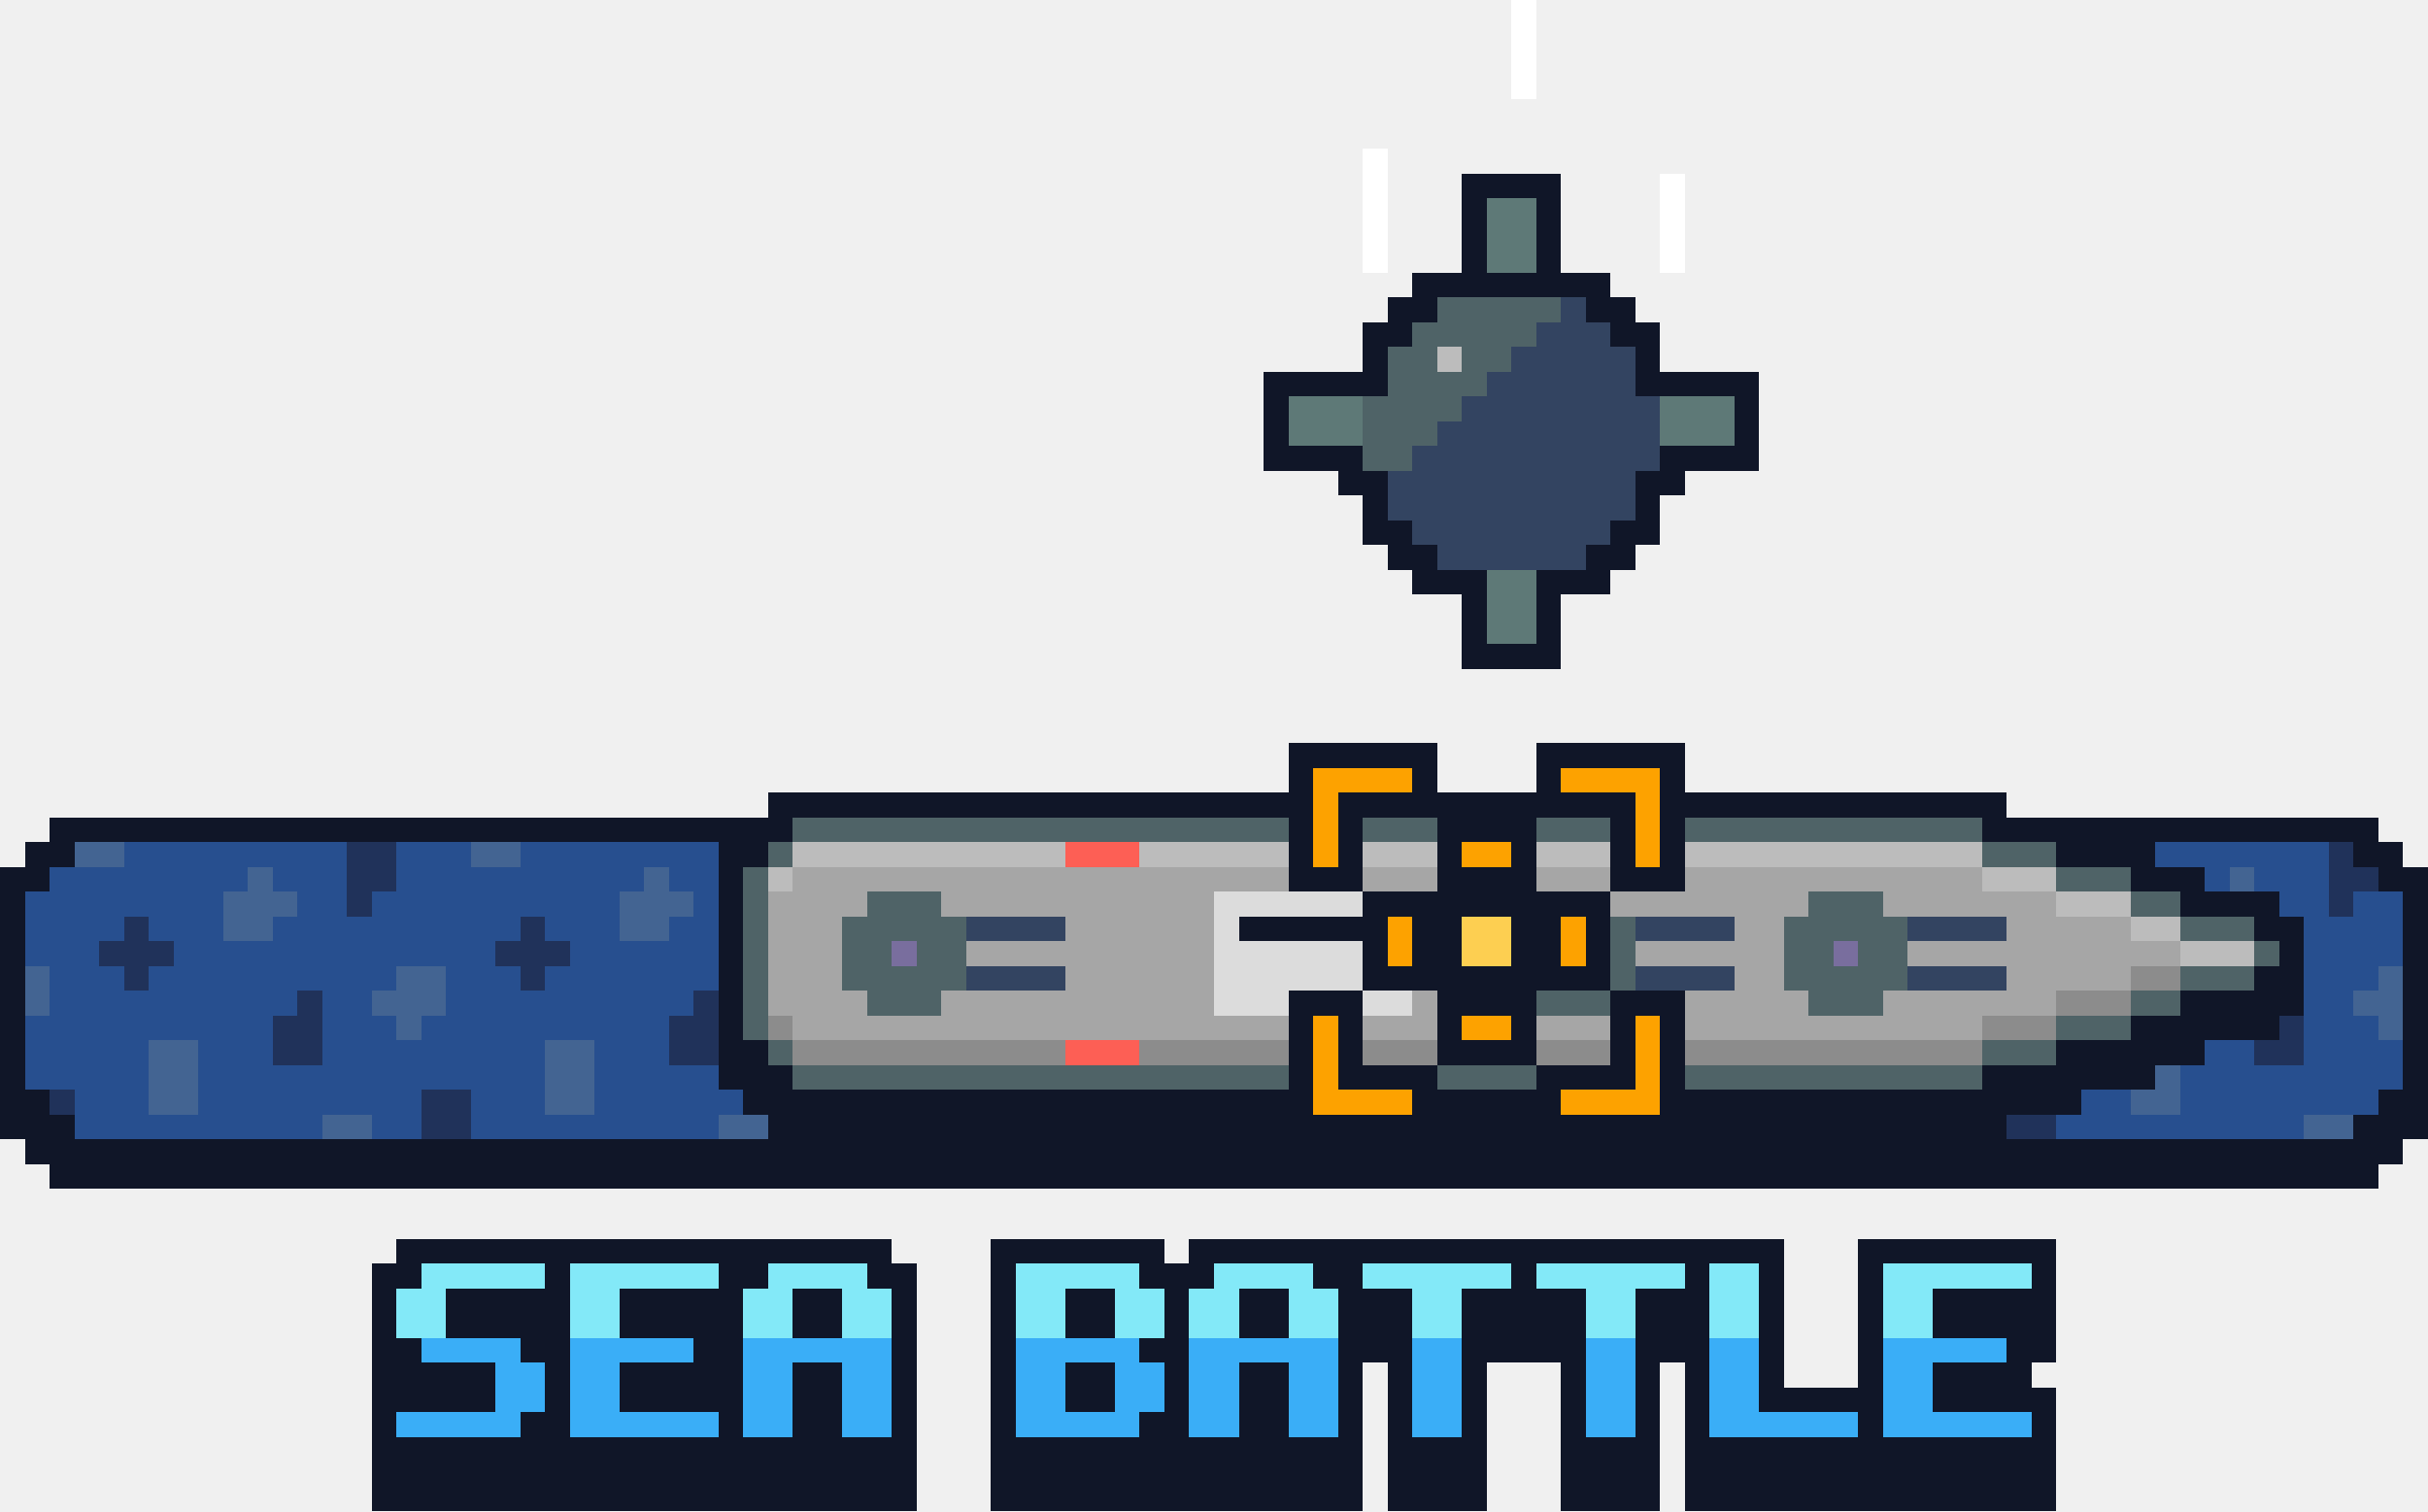
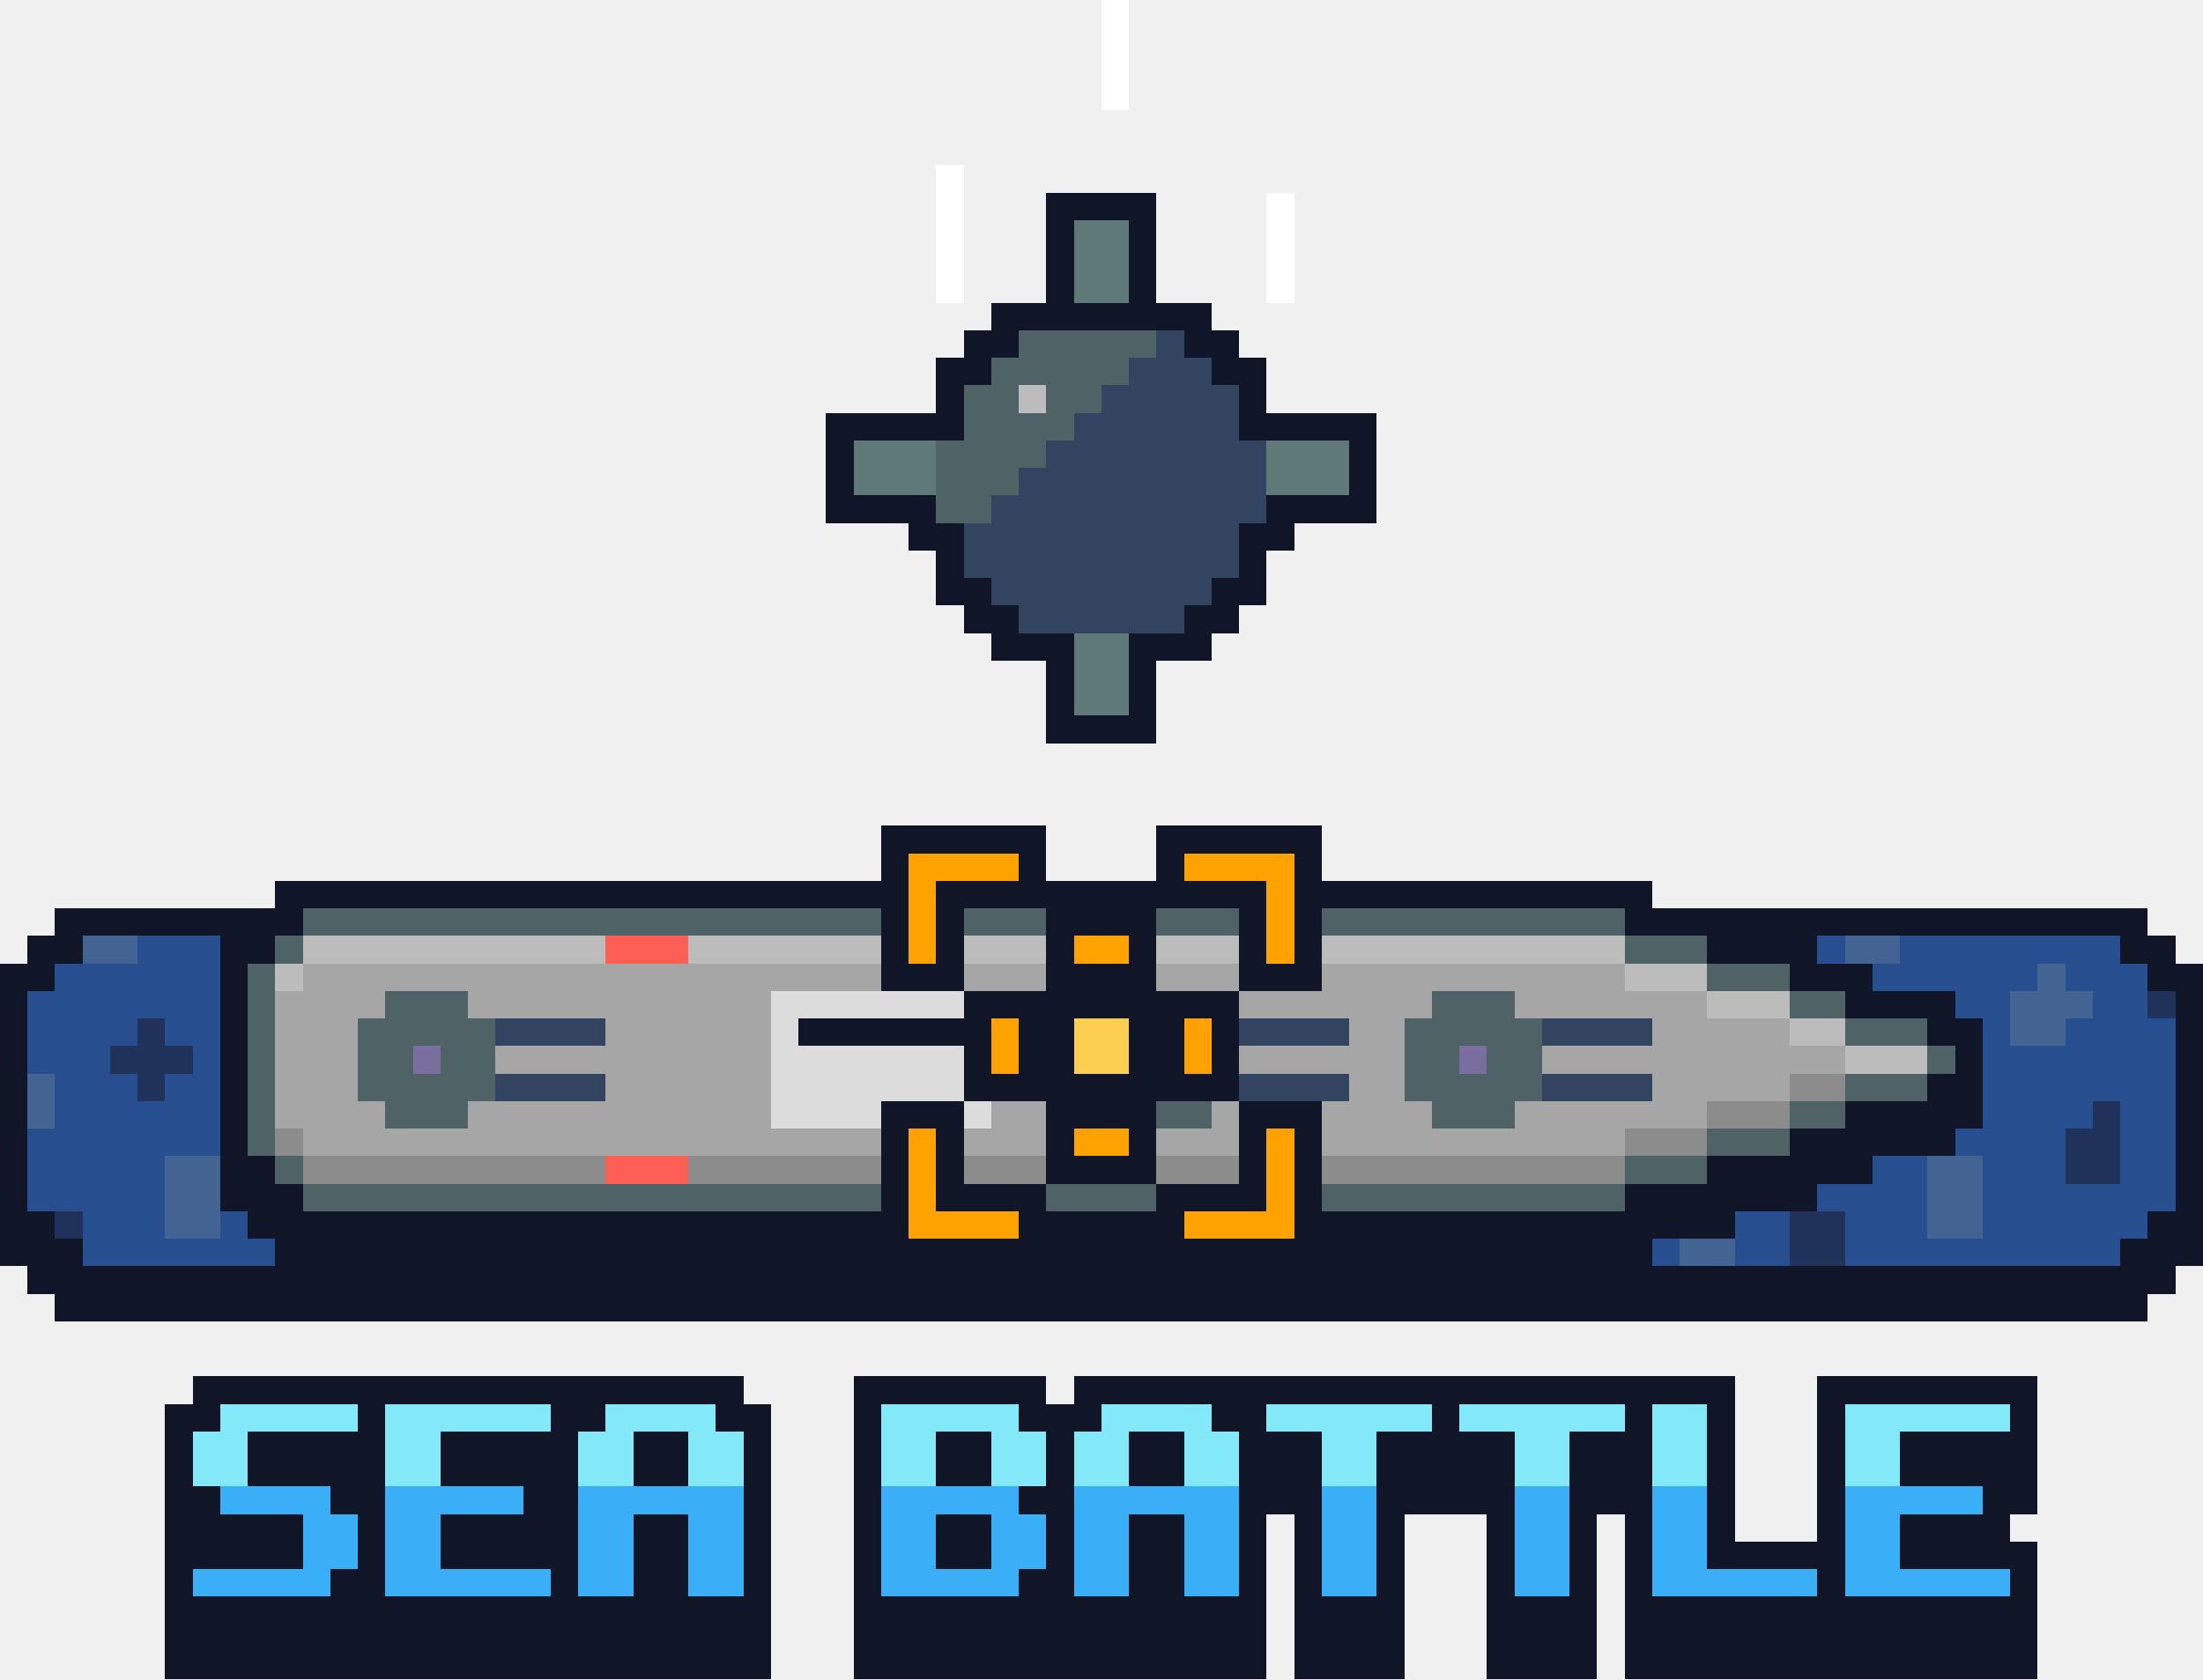
- <svg xmlns="http://www.w3.org/2000/svg" viewBox="0 0 98 61" width="784" height="488" shape-rendering="crispEdges" role="img">
-   <path fill="#ffffff" d="M61 0h1v1h-1zM61 1h1v1h-1zM61 2h1v1h-1zM61 3h1v1h-1zM55 6h1v1h-1zM55 7h1v1h-1zM67 7h1v1h-1zM55 8h1v1h-1zM67 8h1v1h-1zM55 9h1v1h-1zM67 9h1v1h-1zM55 10h1v1h-1zM67 10h1v1h-1z" />
-   <path fill="#101628" d="M59 7h4v1h-4zM59 8h1v1h-1zM62 8h1v1h-1zM59 9h1v1h-1zM62 9h1v1h-1zM59 10h1v1h-1zM62 10h1v1h-1zM57 11h8v1h-8zM56 12h2v1h-2zM64 12h2v1h-2zM55 13h2v1h-2zM65 13h2v1h-2zM55 14h1v1h-1zM66 14h1v1h-1zM51 15h5v1h-5zM66 15h5v1h-5zM51 16h1v1h-1zM70 16h1v1h-1zM51 17h1v1h-1zM70 17h1v1h-1zM51 18h4v1h-4zM67 18h4v1h-4zM54 19h2v1h-2zM66 19h2v1h-2zM55 20h1v1h-1zM66 20h1v1h-1zM55 21h2v1h-2zM65 21h2v1h-2zM56 22h2v1h-2zM64 22h2v1h-2zM57 23h3v1h-3zM62 23h3v1h-3zM59 24h1v1h-1zM62 24h1v1h-1zM59 25h1v1h-1zM62 25h1v1h-1zM59 26h4v1h-4zM52 30h6v1h-6zM62 30h6v1h-6zM52 31h1v1h-1zM57 31h1v1h-1zM62 31h1v1h-1zM67 31h1v1h-1zM31 32h22v1h-22zM54 32h12v1h-12zM67 32h14v1h-14zM2 33h30v1h-30zM52 33h1v1h-1zM54 33h1v1h-1zM58 33h4v1h-4zM65 33h1v1h-1zM67 33h1v1h-1zM80 33h16v1h-16zM1 34h2v1h-2zM29 34h2v1h-2zM52 34h1v1h-1zM54 34h1v1h-1zM58 34h1v1h-1zM61 34h1v1h-1zM65 34h1v1h-1zM67 34h1v1h-1zM83 34h4v1h-4zM95 34h2v1h-2zM0 35h2v1h-2zM29 35h1v1h-1zM52 35h3v1h-3zM58 35h4v1h-4zM65 35h3v1h-3zM86 35h3v1h-3zM96 35h2v1h-2zM0 36h1v1h-1zM29 36h1v1h-1zM55 36h10v1h-10zM88 36h4v1h-4zM97 36h1v1h-1zM0 37h1v1h-1zM29 37h1v1h-1zM50 37h6v1h-6zM57 37h2v1h-2zM61 37h2v1h-2zM64 37h1v1h-1zM91 37h2v1h-2zM97 37h1v1h-1zM0 38h1v1h-1zM29 38h1v1h-1zM55 38h1v1h-1zM57 38h2v1h-2zM61 38h2v1h-2zM64 38h1v1h-1zM92 38h1v1h-1zM97 38h1v1h-1zM0 39h1v1h-1zM29 39h1v1h-1zM55 39h10v1h-10zM91 39h2v1h-2zM97 39h1v1h-1zM0 40h1v1h-1zM29 40h1v1h-1zM52 40h3v1h-3zM58 40h4v1h-4zM65 40h3v1h-3zM88 40h5v1h-5zM97 40h1v1h-1zM0 41h1v1h-1zM29 41h1v1h-1zM52 41h1v1h-1zM54 41h1v1h-1zM58 41h1v1h-1zM61 41h1v1h-1zM65 41h1v1h-1zM67 41h1v1h-1zM86 41h6v1h-6zM97 41h1v1h-1zM0 42h1v1h-1zM29 42h2v1h-2zM52 42h1v1h-1zM54 42h1v1h-1zM58 42h4v1h-4zM65 42h1v1h-1zM67 42h1v1h-1zM83 42h6v1h-6zM97 42h1v1h-1zM0 43h1v1h-1zM29 43h3v1h-3zM52 43h1v1h-1zM54 43h4v1h-4zM62 43h4v1h-4zM67 43h1v1h-1zM80 43h7v1h-7zM97 43h1v1h-1zM0 44h2v1h-2zM30 44h23v1h-23zM57 44h6v1h-6zM67 44h17v1h-17zM96 44h2v1h-2zM0 45h3v1h-3zM31 45h50v1h-50zM95 45h3v1h-3zM1 46h96v1h-96zM2 47h94v1h-94zM16 50h20v1h-20zM40 50h7v1h-7zM48 50h24v1h-24zM75 50h8v1h-8zM15 51h2v1h-2zM22 51h1v1h-1zM29 51h2v1h-2zM35 51h2v1h-2zM40 51h1v1h-1zM46 51h3v1h-3zM53 51h2v1h-2zM61 51h1v1h-1zM68 51h1v1h-1zM71 51h1v1h-1zM75 51h1v1h-1zM82 51h1v1h-1zM15 52h1v1h-1zM18 52h5v1h-5zM25 52h5v1h-5zM32 52h2v1h-2zM36 52h1v1h-1zM40 52h1v1h-1zM43 52h2v1h-2zM47 52h1v1h-1zM50 52h2v1h-2zM54 52h3v1h-3zM59 52h5v1h-5zM66 52h3v1h-3zM71 52h1v1h-1zM75 52h1v1h-1zM78 52h5v1h-5zM15 53h1v1h-1zM18 53h5v1h-5zM25 53h5v1h-5zM32 53h2v1h-2zM36 53h1v1h-1zM40 53h1v1h-1zM43 53h2v1h-2zM47 53h1v1h-1zM50 53h2v1h-2zM54 53h3v1h-3zM59 53h5v1h-5zM66 53h3v1h-3zM71 53h1v1h-1zM75 53h1v1h-1zM78 53h5v1h-5zM15 54h2v1h-2zM21 54h2v1h-2zM28 54h2v1h-2zM36 54h1v1h-1zM40 54h1v1h-1zM46 54h2v1h-2zM54 54h3v1h-3zM59 54h5v1h-5zM66 54h3v1h-3zM71 54h1v1h-1zM75 54h1v1h-1zM81 54h2v1h-2zM15 55h5v1h-5zM22 55h1v1h-1zM25 55h5v1h-5zM32 55h2v1h-2zM36 55h1v1h-1zM40 55h1v1h-1zM43 55h2v1h-2zM47 55h1v1h-1zM50 55h2v1h-2zM54 55h1v1h-1zM56 55h1v1h-1zM59 55h1v1h-1zM63 55h1v1h-1zM66 55h1v1h-1zM68 55h1v1h-1zM71 55h1v1h-1zM75 55h1v1h-1zM78 55h4v1h-4zM15 56h5v1h-5zM22 56h1v1h-1zM25 56h5v1h-5zM32 56h2v1h-2zM36 56h1v1h-1zM40 56h1v1h-1zM43 56h2v1h-2zM47 56h1v1h-1zM50 56h2v1h-2zM54 56h1v1h-1zM56 56h1v1h-1zM59 56h1v1h-1zM63 56h1v1h-1zM66 56h1v1h-1zM68 56h1v1h-1zM71 56h5v1h-5zM78 56h5v1h-5zM15 57h1v1h-1zM21 57h2v1h-2zM29 57h1v1h-1zM32 57h2v1h-2zM36 57h1v1h-1zM40 57h1v1h-1zM46 57h2v1h-2zM50 57h2v1h-2zM54 57h1v1h-1zM56 57h1v1h-1zM59 57h1v1h-1zM63 57h1v1h-1zM66 57h1v1h-1zM68 57h1v1h-1zM75 57h1v1h-1zM82 57h1v1h-1zM15 58h22v1h-22zM40 58h15v1h-15zM56 58h4v1h-4zM63 58h4v1h-4zM68 58h15v1h-15zM15 59h22v1h-22zM40 59h15v1h-15zM56 59h4v1h-4zM63 59h4v1h-4zM68 59h15v1h-15zM15 60h22v1h-22zM40 60h15v1h-15zM56 60h4v1h-4zM63 60h4v1h-4zM68 60h15v1h-15z" />
-   <path fill="#5e7977" d="M60 8h2v1h-2zM60 9h2v1h-2zM60 10h2v1h-2zM52 16h3v1h-3zM67 16h3v1h-3zM52 17h3v1h-3zM67 17h3v1h-3zM60 23h2v1h-2zM60 24h2v1h-2zM60 25h2v1h-2z" />
-   <path fill="#4f6367" d="M58 12h5v1h-5zM57 13h5v1h-5zM56 14h2v1h-2zM59 14h2v1h-2zM56 15h4v1h-4zM55 16h4v1h-4zM55 17h3v1h-3zM55 18h2v1h-2zM32 33h20v1h-20zM55 33h3v1h-3zM62 33h3v1h-3zM68 33h12v1h-12zM31 34h1v1h-1zM80 34h3v1h-3zM30 35h1v1h-1zM83 35h3v1h-3zM30 36h1v1h-1zM35 36h3v1h-3zM73 36h3v1h-3zM86 36h2v1h-2zM30 37h1v1h-1zM34 37h5v1h-5zM65 37h1v1h-1zM72 37h5v1h-5zM88 37h3v1h-3zM30 38h1v1h-1zM34 38h2v1h-2zM37 38h2v1h-2zM65 38h1v1h-1zM72 38h2v1h-2zM75 38h2v1h-2zM91 38h1v1h-1zM30 39h1v1h-1zM34 39h5v1h-5zM65 39h1v1h-1zM72 39h5v1h-5zM88 39h3v1h-3zM30 40h1v1h-1zM35 40h3v1h-3zM62 40h3v1h-3zM73 40h3v1h-3zM86 40h2v1h-2zM30 41h1v1h-1zM83 41h3v1h-3zM31 42h1v1h-1zM80 42h3v1h-3zM32 43h20v1h-20zM58 43h4v1h-4zM68 43h12v1h-12z" />
-   <path fill="#334461" d="M63 12h1v1h-1zM62 13h3v1h-3zM61 14h5v1h-5zM60 15h6v1h-6zM59 16h8v1h-8zM58 17h9v1h-9zM57 18h10v1h-10zM56 19h10v1h-10zM56 20h10v1h-10zM57 21h8v1h-8zM58 22h6v1h-6zM39 37h4v1h-4zM66 37h4v1h-4zM77 37h4v1h-4zM39 39h4v1h-4zM66 39h4v1h-4zM77 39h4v1h-4z" />
-   <path fill="#bcbcbc" d="M58 14h1v1h-1zM32 34h11v1h-11zM46 34h6v1h-6zM55 34h3v1h-3zM62 34h3v1h-3zM68 34h12v1h-12zM31 35h1v1h-1zM80 35h3v1h-3zM83 36h3v1h-3zM86 37h2v1h-2zM88 38h3v1h-3z" />
-   <path fill="#fda200" d="M53 31h4v1h-4zM63 31h4v1h-4zM53 32h1v1h-1zM66 32h1v1h-1zM53 33h1v1h-1zM66 33h1v1h-1zM53 34h1v1h-1zM59 34h2v1h-2zM66 34h1v1h-1zM56 37h1v1h-1zM63 37h1v1h-1zM56 38h1v1h-1zM63 38h1v1h-1zM53 41h1v1h-1zM59 41h2v1h-2zM66 41h1v1h-1zM53 42h1v1h-1zM66 42h1v1h-1zM53 43h1v1h-1zM66 43h1v1h-1zM53 44h4v1h-4zM63 44h4v1h-4z" />
-   <path fill="#436492" d="M3 34h2v1h-2zM19 34h2v1h-2zM10 35h1v1h-1zM26 35h1v1h-1zM90 35h1v1h-1zM9 36h3v1h-3zM25 36h3v1h-3zM9 37h2v1h-2zM25 37h2v1h-2zM1 39h1v1h-1zM16 39h2v1h-2zM96 39h1v1h-1zM1 40h1v1h-1zM15 40h3v1h-3zM95 40h2v1h-2zM16 41h1v1h-1zM96 41h1v1h-1zM6 42h2v1h-2zM22 42h2v1h-2zM6 43h2v1h-2zM22 43h2v1h-2zM87 43h1v1h-1zM6 44h2v1h-2zM22 44h2v1h-2zM86 44h2v1h-2zM13 45h2v1h-2zM29 45h2v1h-2zM93 45h2v1h-2z" />
-   <path fill="#274f8f" d="M5 34h9v1h-9zM16 34h3v1h-3zM21 34h8v1h-8zM87 34h7v1h-7zM2 35h8v1h-8zM11 35h3v1h-3zM16 35h10v1h-10zM27 35h2v1h-2zM89 35h1v1h-1zM91 35h3v1h-3zM1 36h8v1h-8zM12 36h2v1h-2zM15 36h10v1h-10zM28 36h1v1h-1zM92 36h2v1h-2zM95 36h2v1h-2zM1 37h4v1h-4zM6 37h3v1h-3zM11 37h10v1h-10zM22 37h3v1h-3zM27 37h2v1h-2zM93 37h4v1h-4zM1 38h3v1h-3zM7 38h13v1h-13zM23 38h6v1h-6zM93 38h4v1h-4zM2 39h3v1h-3zM6 39h10v1h-10zM18 39h3v1h-3zM22 39h7v1h-7zM93 39h3v1h-3zM2 40h10v1h-10zM13 40h2v1h-2zM18 40h10v1h-10zM93 40h2v1h-2zM1 41h10v1h-10zM13 41h3v1h-3zM17 41h10v1h-10zM93 41h3v1h-3zM1 42h5v1h-5zM8 42h3v1h-3zM13 42h9v1h-9zM24 42h3v1h-3zM89 42h2v1h-2zM93 42h4v1h-4zM1 43h5v1h-5zM8 43h14v1h-14zM24 43h5v1h-5zM88 43h9v1h-9zM3 44h3v1h-3zM8 44h9v1h-9zM19 44h3v1h-3zM24 44h6v1h-6zM84 44h2v1h-2zM88 44h8v1h-8zM3 45h10v1h-10zM15 45h2v1h-2zM19 45h10v1h-10zM83 45h10v1h-10z" />
-   <path fill="#20325a" d="M14 34h2v1h-2zM94 34h1v1h-1zM14 35h2v1h-2zM94 35h2v1h-2zM14 36h1v1h-1zM94 36h1v1h-1zM5 37h1v1h-1zM21 37h1v1h-1zM4 38h3v1h-3zM20 38h3v1h-3zM5 39h1v1h-1zM21 39h1v1h-1zM12 40h1v1h-1zM28 40h1v1h-1zM11 41h2v1h-2zM27 41h2v1h-2zM92 41h1v1h-1zM11 42h2v1h-2zM27 42h2v1h-2zM91 42h2v1h-2zM2 44h1v1h-1zM17 44h2v1h-2zM17 45h2v1h-2zM81 45h2v1h-2z" />
-   <path fill="#fd5f55" d="M43 34h3v1h-3zM43 42h3v1h-3z" />
-   <path fill="#a6a6a6" d="M32 35h20v1h-20zM55 35h3v1h-3zM62 35h3v1h-3zM68 35h12v1h-12zM31 36h4v1h-4zM38 36h11v1h-11zM65 36h8v1h-8zM76 36h7v1h-7zM31 37h3v1h-3zM43 37h6v1h-6zM70 37h2v1h-2zM81 37h5v1h-5zM31 38h3v1h-3zM39 38h10v1h-10zM66 38h6v1h-6zM77 38h11v1h-11zM31 39h3v1h-3zM43 39h6v1h-6zM70 39h2v1h-2zM81 39h5v1h-5zM31 40h4v1h-4zM38 40h11v1h-11zM57 40h1v1h-1zM68 40h5v1h-5zM76 40h7v1h-7zM32 41h20v1h-20zM55 41h3v1h-3zM62 41h3v1h-3zM68 41h12v1h-12z" />
-   <path fill="#dcdcdc" d="M49 36h6v1h-6zM49 37h1v1h-1zM49 38h6v1h-6zM49 39h6v1h-6zM49 40h3v1h-3zM55 40h2v1h-2z" />
-   <path fill="#fdcf51" d="M59 37h2v1h-2zM59 38h2v1h-2z" />
-   <path fill="#796e9e" d="M36 38h1v1h-1zM74 38h1v1h-1z" />
-   <path fill="#8c8c8c" d="M86 39h2v1h-2zM83 40h3v1h-3zM31 41h1v1h-1zM80 41h3v1h-3zM32 42h11v1h-11zM46 42h6v1h-6zM55 42h3v1h-3zM62 42h3v1h-3zM68 42h12v1h-12z" />
-   <path fill="#83e9f8" d="M17 51h5v1h-5zM23 51h6v1h-6zM31 51h4v1h-4zM41 51h5v1h-5zM49 51h4v1h-4zM55 51h6v1h-6zM62 51h6v1h-6zM69 51h2v1h-2zM76 51h6v1h-6zM16 52h2v1h-2zM23 52h2v1h-2zM30 52h2v1h-2zM34 52h2v1h-2zM41 52h2v1h-2zM45 52h2v1h-2zM48 52h2v1h-2zM52 52h2v1h-2zM57 52h2v1h-2zM64 52h2v1h-2zM69 52h2v1h-2zM76 52h2v1h-2zM16 53h2v1h-2zM23 53h2v1h-2zM30 53h2v1h-2zM34 53h2v1h-2zM41 53h2v1h-2zM45 53h2v1h-2zM48 53h2v1h-2zM52 53h2v1h-2zM57 53h2v1h-2zM64 53h2v1h-2zM69 53h2v1h-2zM76 53h2v1h-2z" />
-   <path fill="#3aaef7" d="M17 54h4v1h-4zM23 54h5v1h-5zM30 54h6v1h-6zM41 54h5v1h-5zM48 54h6v1h-6zM57 54h2v1h-2zM64 54h2v1h-2zM69 54h2v1h-2zM76 54h5v1h-5zM20 55h2v1h-2zM23 55h2v1h-2zM30 55h2v1h-2zM34 55h2v1h-2zM41 55h2v1h-2zM45 55h2v1h-2zM48 55h2v1h-2zM52 55h2v1h-2zM57 55h2v1h-2zM64 55h2v1h-2zM69 55h2v1h-2zM76 55h2v1h-2zM20 56h2v1h-2zM23 56h2v1h-2zM30 56h2v1h-2zM34 56h2v1h-2zM41 56h2v1h-2zM45 56h2v1h-2zM48 56h2v1h-2zM52 56h2v1h-2zM57 56h2v1h-2zM64 56h2v1h-2zM69 56h2v1h-2zM76 56h2v1h-2zM16 57h5v1h-5zM23 57h6v1h-6zM30 57h2v1h-2zM34 57h2v1h-2zM41 57h5v1h-5zM48 57h2v1h-2zM52 57h2v1h-2zM57 57h2v1h-2zM64 57h2v1h-2zM69 57h6v1h-6zM76 57h6v1h-6z" />
+ <svg xmlns="http://www.w3.org/2000/svg" viewBox="0 0 80 61" width="640" height="488" shape-rendering="crispEdges" role="img">
+   <path fill="#ffffff" d="M40 0h1v1h-1zM40 1h1v1h-1zM40 2h1v1h-1zM40 3h1v1h-1zM34 6h1v1h-1zM34 7h1v1h-1zM46 7h1v1h-1zM34 8h1v1h-1zM46 8h1v1h-1zM34 9h1v1h-1zM46 9h1v1h-1zM34 10h1v1h-1zM46 10h1v1h-1z" />
+   <path fill="#101628" d="M38 7h4v1h-4zM38 8h1v1h-1zM41 8h1v1h-1zM38 9h1v1h-1zM41 9h1v1h-1zM38 10h1v1h-1zM41 10h1v1h-1zM36 11h8v1h-8zM35 12h2v1h-2zM43 12h2v1h-2zM34 13h2v1h-2zM44 13h2v1h-2zM34 14h1v1h-1zM45 14h1v1h-1zM30 15h5v1h-5zM45 15h5v1h-5zM30 16h1v1h-1zM49 16h1v1h-1zM30 17h1v1h-1zM49 17h1v1h-1zM30 18h4v1h-4zM46 18h4v1h-4zM33 19h2v1h-2zM45 19h2v1h-2zM34 20h1v1h-1zM45 20h1v1h-1zM34 21h2v1h-2zM44 21h2v1h-2zM35 22h2v1h-2zM43 22h2v1h-2zM36 23h3v1h-3zM41 23h3v1h-3zM38 24h1v1h-1zM41 24h1v1h-1zM38 25h1v1h-1zM41 25h1v1h-1zM38 26h4v1h-4zM32 30h6v1h-6zM42 30h6v1h-6zM32 31h1v1h-1zM37 31h1v1h-1zM42 31h1v1h-1zM47 31h1v1h-1zM10 32h23v1h-23zM34 32h12v1h-12zM47 32h13v1h-13zM2 33h9v1h-9zM32 33h1v1h-1zM34 33h1v1h-1zM38 33h4v1h-4zM45 33h1v1h-1zM47 33h1v1h-1zM59 33h19v1h-19zM1 34h2v1h-2zM8 34h2v1h-2zM32 34h1v1h-1zM34 34h1v1h-1zM38 34h1v1h-1zM41 34h1v1h-1zM45 34h1v1h-1zM47 34h1v1h-1zM62 34h4v1h-4zM77 34h2v1h-2zM0 35h2v1h-2zM8 35h1v1h-1zM32 35h3v1h-3zM38 35h4v1h-4zM45 35h3v1h-3zM65 35h3v1h-3zM78 35h2v1h-2zM0 36h1v1h-1zM8 36h1v1h-1zM35 36h10v1h-10zM67 36h4v1h-4zM79 36h1v1h-1zM0 37h1v1h-1zM8 37h1v1h-1zM29 37h7v1h-7zM37 37h2v1h-2zM41 37h2v1h-2zM44 37h1v1h-1zM70 37h2v1h-2zM79 37h1v1h-1zM0 38h1v1h-1zM8 38h1v1h-1zM35 38h1v1h-1zM37 38h2v1h-2zM41 38h2v1h-2zM44 38h1v1h-1zM71 38h1v1h-1zM79 38h1v1h-1zM0 39h1v1h-1zM8 39h1v1h-1zM35 39h10v1h-10zM70 39h2v1h-2zM79 39h1v1h-1zM0 40h1v1h-1zM8 40h1v1h-1zM32 40h3v1h-3zM38 40h4v1h-4zM45 40h3v1h-3zM67 40h5v1h-5zM79 40h1v1h-1zM0 41h1v1h-1zM8 41h1v1h-1zM32 41h1v1h-1zM34 41h1v1h-1zM38 41h1v1h-1zM41 41h1v1h-1zM45 41h1v1h-1zM47 41h1v1h-1zM65 41h6v1h-6zM79 41h1v1h-1zM0 42h1v1h-1zM8 42h2v1h-2zM32 42h1v1h-1zM34 42h1v1h-1zM38 42h4v1h-4zM45 42h1v1h-1zM47 42h1v1h-1zM62 42h6v1h-6zM79 42h1v1h-1zM0 43h1v1h-1zM8 43h3v1h-3zM32 43h1v1h-1zM34 43h4v1h-4zM42 43h4v1h-4zM47 43h1v1h-1zM59 43h7v1h-7zM79 43h1v1h-1zM0 44h2v1h-2zM9 44h24v1h-24zM37 44h6v1h-6zM47 44h16v1h-16zM78 44h2v1h-2zM0 45h3v1h-3zM10 45h50v1h-50zM77 45h3v1h-3zM1 46h78v1h-78zM2 47h76v1h-76zM7 50h20v1h-20zM31 50h7v1h-7zM39 50h24v1h-24zM66 50h8v1h-8zM6 51h2v1h-2zM13 51h1v1h-1zM20 51h2v1h-2zM26 51h2v1h-2zM31 51h1v1h-1zM37 51h3v1h-3zM44 51h2v1h-2zM52 51h1v1h-1zM59 51h1v1h-1zM62 51h1v1h-1zM66 51h1v1h-1zM73 51h1v1h-1zM6 52h1v1h-1zM9 52h5v1h-5zM16 52h5v1h-5zM23 52h2v1h-2zM27 52h1v1h-1zM31 52h1v1h-1zM34 52h2v1h-2zM38 52h1v1h-1zM41 52h2v1h-2zM45 52h3v1h-3zM50 52h5v1h-5zM57 52h3v1h-3zM62 52h1v1h-1zM66 52h1v1h-1zM69 52h5v1h-5zM6 53h1v1h-1zM9 53h5v1h-5zM16 53h5v1h-5zM23 53h2v1h-2zM27 53h1v1h-1zM31 53h1v1h-1zM34 53h2v1h-2zM38 53h1v1h-1zM41 53h2v1h-2zM45 53h3v1h-3zM50 53h5v1h-5zM57 53h3v1h-3zM62 53h1v1h-1zM66 53h1v1h-1zM69 53h5v1h-5zM6 54h2v1h-2zM12 54h2v1h-2zM19 54h2v1h-2zM27 54h1v1h-1zM31 54h1v1h-1zM37 54h2v1h-2zM45 54h3v1h-3zM50 54h5v1h-5zM57 54h3v1h-3zM62 54h1v1h-1zM66 54h1v1h-1zM72 54h2v1h-2zM6 55h5v1h-5zM13 55h1v1h-1zM16 55h5v1h-5zM23 55h2v1h-2zM27 55h1v1h-1zM31 55h1v1h-1zM34 55h2v1h-2zM38 55h1v1h-1zM41 55h2v1h-2zM45 55h1v1h-1zM47 55h1v1h-1zM50 55h1v1h-1zM54 55h1v1h-1zM57 55h1v1h-1zM59 55h1v1h-1zM62 55h1v1h-1zM66 55h1v1h-1zM69 55h4v1h-4zM6 56h5v1h-5zM13 56h1v1h-1zM16 56h5v1h-5zM23 56h2v1h-2zM27 56h1v1h-1zM31 56h1v1h-1zM34 56h2v1h-2zM38 56h1v1h-1zM41 56h2v1h-2zM45 56h1v1h-1zM47 56h1v1h-1zM50 56h1v1h-1zM54 56h1v1h-1zM57 56h1v1h-1zM59 56h1v1h-1zM62 56h5v1h-5zM69 56h5v1h-5zM6 57h1v1h-1zM12 57h2v1h-2zM20 57h1v1h-1zM23 57h2v1h-2zM27 57h1v1h-1zM31 57h1v1h-1zM37 57h2v1h-2zM41 57h2v1h-2zM45 57h1v1h-1zM47 57h1v1h-1zM50 57h1v1h-1zM54 57h1v1h-1zM57 57h1v1h-1zM59 57h1v1h-1zM66 57h1v1h-1zM73 57h1v1h-1zM6 58h22v1h-22zM31 58h15v1h-15zM47 58h4v1h-4zM54 58h4v1h-4zM59 58h15v1h-15zM6 59h22v1h-22zM31 59h15v1h-15zM47 59h4v1h-4zM54 59h4v1h-4zM59 59h15v1h-15zM6 60h22v1h-22zM31 60h15v1h-15zM47 60h4v1h-4zM54 60h4v1h-4zM59 60h15v1h-15z" />
+   <path fill="#5e7977" d="M39 8h2v1h-2zM39 9h2v1h-2zM39 10h2v1h-2zM31 16h3v1h-3zM46 16h3v1h-3zM31 17h3v1h-3zM46 17h3v1h-3zM39 23h2v1h-2zM39 24h2v1h-2zM39 25h2v1h-2z" />
+   <path fill="#4f6367" d="M37 12h5v1h-5zM36 13h5v1h-5zM35 14h2v1h-2zM38 14h2v1h-2zM35 15h4v1h-4zM34 16h4v1h-4zM34 17h3v1h-3zM34 18h2v1h-2zM11 33h21v1h-21zM35 33h3v1h-3zM42 33h3v1h-3zM48 33h11v1h-11zM10 34h1v1h-1zM59 34h3v1h-3zM9 35h1v1h-1zM62 35h3v1h-3zM9 36h1v1h-1zM14 36h3v1h-3zM52 36h3v1h-3zM65 36h2v1h-2zM9 37h1v1h-1zM13 37h5v1h-5zM51 37h5v1h-5zM67 37h3v1h-3zM9 38h1v1h-1zM13 38h2v1h-2zM16 38h2v1h-2zM51 38h2v1h-2zM54 38h2v1h-2zM70 38h1v1h-1zM9 39h1v1h-1zM13 39h5v1h-5zM51 39h5v1h-5zM67 39h3v1h-3zM9 40h1v1h-1zM14 40h3v1h-3zM42 40h2v1h-2zM52 40h3v1h-3zM65 40h2v1h-2zM9 41h1v1h-1zM62 41h3v1h-3zM10 42h1v1h-1zM59 42h3v1h-3zM11 43h21v1h-21zM38 43h4v1h-4zM48 43h11v1h-11z" />
+   <path fill="#334461" d="M42 12h1v1h-1zM41 13h3v1h-3zM40 14h5v1h-5zM39 15h6v1h-6zM38 16h8v1h-8zM37 17h9v1h-9zM36 18h10v1h-10zM35 19h10v1h-10zM35 20h10v1h-10zM36 21h8v1h-8zM37 22h6v1h-6zM18 37h4v1h-4zM45 37h4v1h-4zM56 37h4v1h-4zM18 39h4v1h-4zM45 39h4v1h-4zM56 39h4v1h-4z" />
+   <path fill="#bcbcbc" d="M37 14h1v1h-1zM11 34h11v1h-11zM25 34h7v1h-7zM35 34h3v1h-3zM42 34h3v1h-3zM48 34h11v1h-11zM10 35h1v1h-1zM59 35h3v1h-3zM62 36h3v1h-3zM65 37h2v1h-2zM67 38h3v1h-3z" />
+   <path fill="#fda200" d="M33 31h4v1h-4zM43 31h4v1h-4zM33 32h1v1h-1zM46 32h1v1h-1zM33 33h1v1h-1zM46 33h1v1h-1zM33 34h1v1h-1zM39 34h2v1h-2zM46 34h1v1h-1zM36 37h1v1h-1zM43 37h1v1h-1zM36 38h1v1h-1zM43 38h1v1h-1zM33 41h1v1h-1zM39 41h2v1h-2zM46 41h1v1h-1zM33 42h1v1h-1zM46 42h1v1h-1zM33 43h1v1h-1zM46 43h1v1h-1zM33 44h4v1h-4zM43 44h4v1h-4z" />
+   <path fill="#436492" d="M3 34h2v1h-2zM67 34h2v1h-2zM74 35h1v1h-1zM73 36h3v1h-3zM73 37h2v1h-2zM1 39h1v1h-1zM1 40h1v1h-1zM6 42h2v1h-2zM70 42h2v1h-2zM6 43h2v1h-2zM70 43h2v1h-2zM6 44h2v1h-2zM70 44h2v1h-2zM61 45h2v1h-2z" />
+   <path fill="#274f8f" d="M5 34h3v1h-3zM66 34h1v1h-1zM69 34h8v1h-8zM2 35h6v1h-6zM68 35h6v1h-6zM75 35h3v1h-3zM1 36h7v1h-7zM71 36h2v1h-2zM76 36h2v1h-2zM1 37h4v1h-4zM6 37h2v1h-2zM72 37h1v1h-1zM75 37h4v1h-4zM1 38h3v1h-3zM7 38h1v1h-1zM72 38h7v1h-7zM2 39h3v1h-3zM6 39h2v1h-2zM72 39h7v1h-7zM2 40h6v1h-6zM72 40h4v1h-4zM77 40h2v1h-2zM1 41h7v1h-7zM71 41h4v1h-4zM77 41h2v1h-2zM1 42h5v1h-5zM68 42h2v1h-2zM72 42h3v1h-3zM77 42h2v1h-2zM1 43h5v1h-5zM66 43h4v1h-4zM72 43h7v1h-7zM3 44h3v1h-3zM8 44h1v1h-1zM63 44h2v1h-2zM67 44h3v1h-3zM72 44h6v1h-6zM3 45h7v1h-7zM60 45h1v1h-1zM63 45h2v1h-2zM67 45h10v1h-10z" />
+   <path fill="#fd5f55" d="M22 34h3v1h-3zM22 42h3v1h-3z" />
+   <path fill="#a6a6a6" d="M11 35h21v1h-21zM35 35h3v1h-3zM42 35h3v1h-3zM48 35h11v1h-11zM10 36h4v1h-4zM17 36h11v1h-11zM45 36h7v1h-7zM55 36h7v1h-7zM10 37h3v1h-3zM22 37h6v1h-6zM49 37h2v1h-2zM60 37h5v1h-5zM10 38h3v1h-3zM18 38h10v1h-10zM45 38h6v1h-6zM56 38h11v1h-11zM10 39h3v1h-3zM22 39h6v1h-6zM49 39h2v1h-2zM60 39h5v1h-5zM10 40h4v1h-4zM17 40h11v1h-11zM36 40h2v1h-2zM44 40h1v1h-1zM48 40h4v1h-4zM55 40h7v1h-7zM11 41h21v1h-21zM35 41h3v1h-3zM42 41h3v1h-3zM48 41h11v1h-11z" />
+   <path fill="#dcdcdc" d="M28 36h7v1h-7zM28 37h1v1h-1zM28 38h7v1h-7zM28 39h7v1h-7zM28 40h4v1h-4zM35 40h1v1h-1z" />
+   <path fill="#20325a" d="M78 36h1v1h-1zM5 37h1v1h-1zM4 38h3v1h-3zM5 39h1v1h-1zM76 40h1v1h-1zM75 41h2v1h-2zM75 42h2v1h-2zM2 44h1v1h-1zM65 44h2v1h-2zM65 45h2v1h-2z" />
+   <path fill="#fdcf51" d="M39 37h2v1h-2zM39 38h2v1h-2z" />
+   <path fill="#796e9e" d="M15 38h1v1h-1zM53 38h1v1h-1z" />
+   <path fill="#8c8c8c" d="M65 39h2v1h-2zM62 40h3v1h-3zM10 41h1v1h-1zM59 41h3v1h-3zM11 42h11v1h-11zM25 42h7v1h-7zM35 42h3v1h-3zM42 42h3v1h-3zM48 42h11v1h-11z" />
+   <path fill="#83e9f8" d="M8 51h5v1h-5zM14 51h6v1h-6zM22 51h4v1h-4zM32 51h5v1h-5zM40 51h4v1h-4zM46 51h6v1h-6zM53 51h6v1h-6zM60 51h2v1h-2zM67 51h6v1h-6zM7 52h2v1h-2zM14 52h2v1h-2zM21 52h2v1h-2zM25 52h2v1h-2zM32 52h2v1h-2zM36 52h2v1h-2zM39 52h2v1h-2zM43 52h2v1h-2zM48 52h2v1h-2zM55 52h2v1h-2zM60 52h2v1h-2zM67 52h2v1h-2zM7 53h2v1h-2zM14 53h2v1h-2zM21 53h2v1h-2zM25 53h2v1h-2zM32 53h2v1h-2zM36 53h2v1h-2zM39 53h2v1h-2zM43 53h2v1h-2zM48 53h2v1h-2zM55 53h2v1h-2zM60 53h2v1h-2zM67 53h2v1h-2z" />
+   <path fill="#3aaef7" d="M8 54h4v1h-4zM14 54h5v1h-5zM21 54h6v1h-6zM32 54h5v1h-5zM39 54h6v1h-6zM48 54h2v1h-2zM55 54h2v1h-2zM60 54h2v1h-2zM67 54h5v1h-5zM11 55h2v1h-2zM14 55h2v1h-2zM21 55h2v1h-2zM25 55h2v1h-2zM32 55h2v1h-2zM36 55h2v1h-2zM39 55h2v1h-2zM43 55h2v1h-2zM48 55h2v1h-2zM55 55h2v1h-2zM60 55h2v1h-2zM67 55h2v1h-2zM11 56h2v1h-2zM14 56h2v1h-2zM21 56h2v1h-2zM25 56h2v1h-2zM32 56h2v1h-2zM36 56h2v1h-2zM39 56h2v1h-2zM43 56h2v1h-2zM48 56h2v1h-2zM55 56h2v1h-2zM60 56h2v1h-2zM67 56h2v1h-2zM7 57h5v1h-5zM14 57h6v1h-6zM21 57h2v1h-2zM25 57h2v1h-2zM32 57h5v1h-5zM39 57h2v1h-2zM43 57h2v1h-2zM48 57h2v1h-2zM55 57h2v1h-2zM60 57h6v1h-6zM67 57h6v1h-6z" />
</svg>
